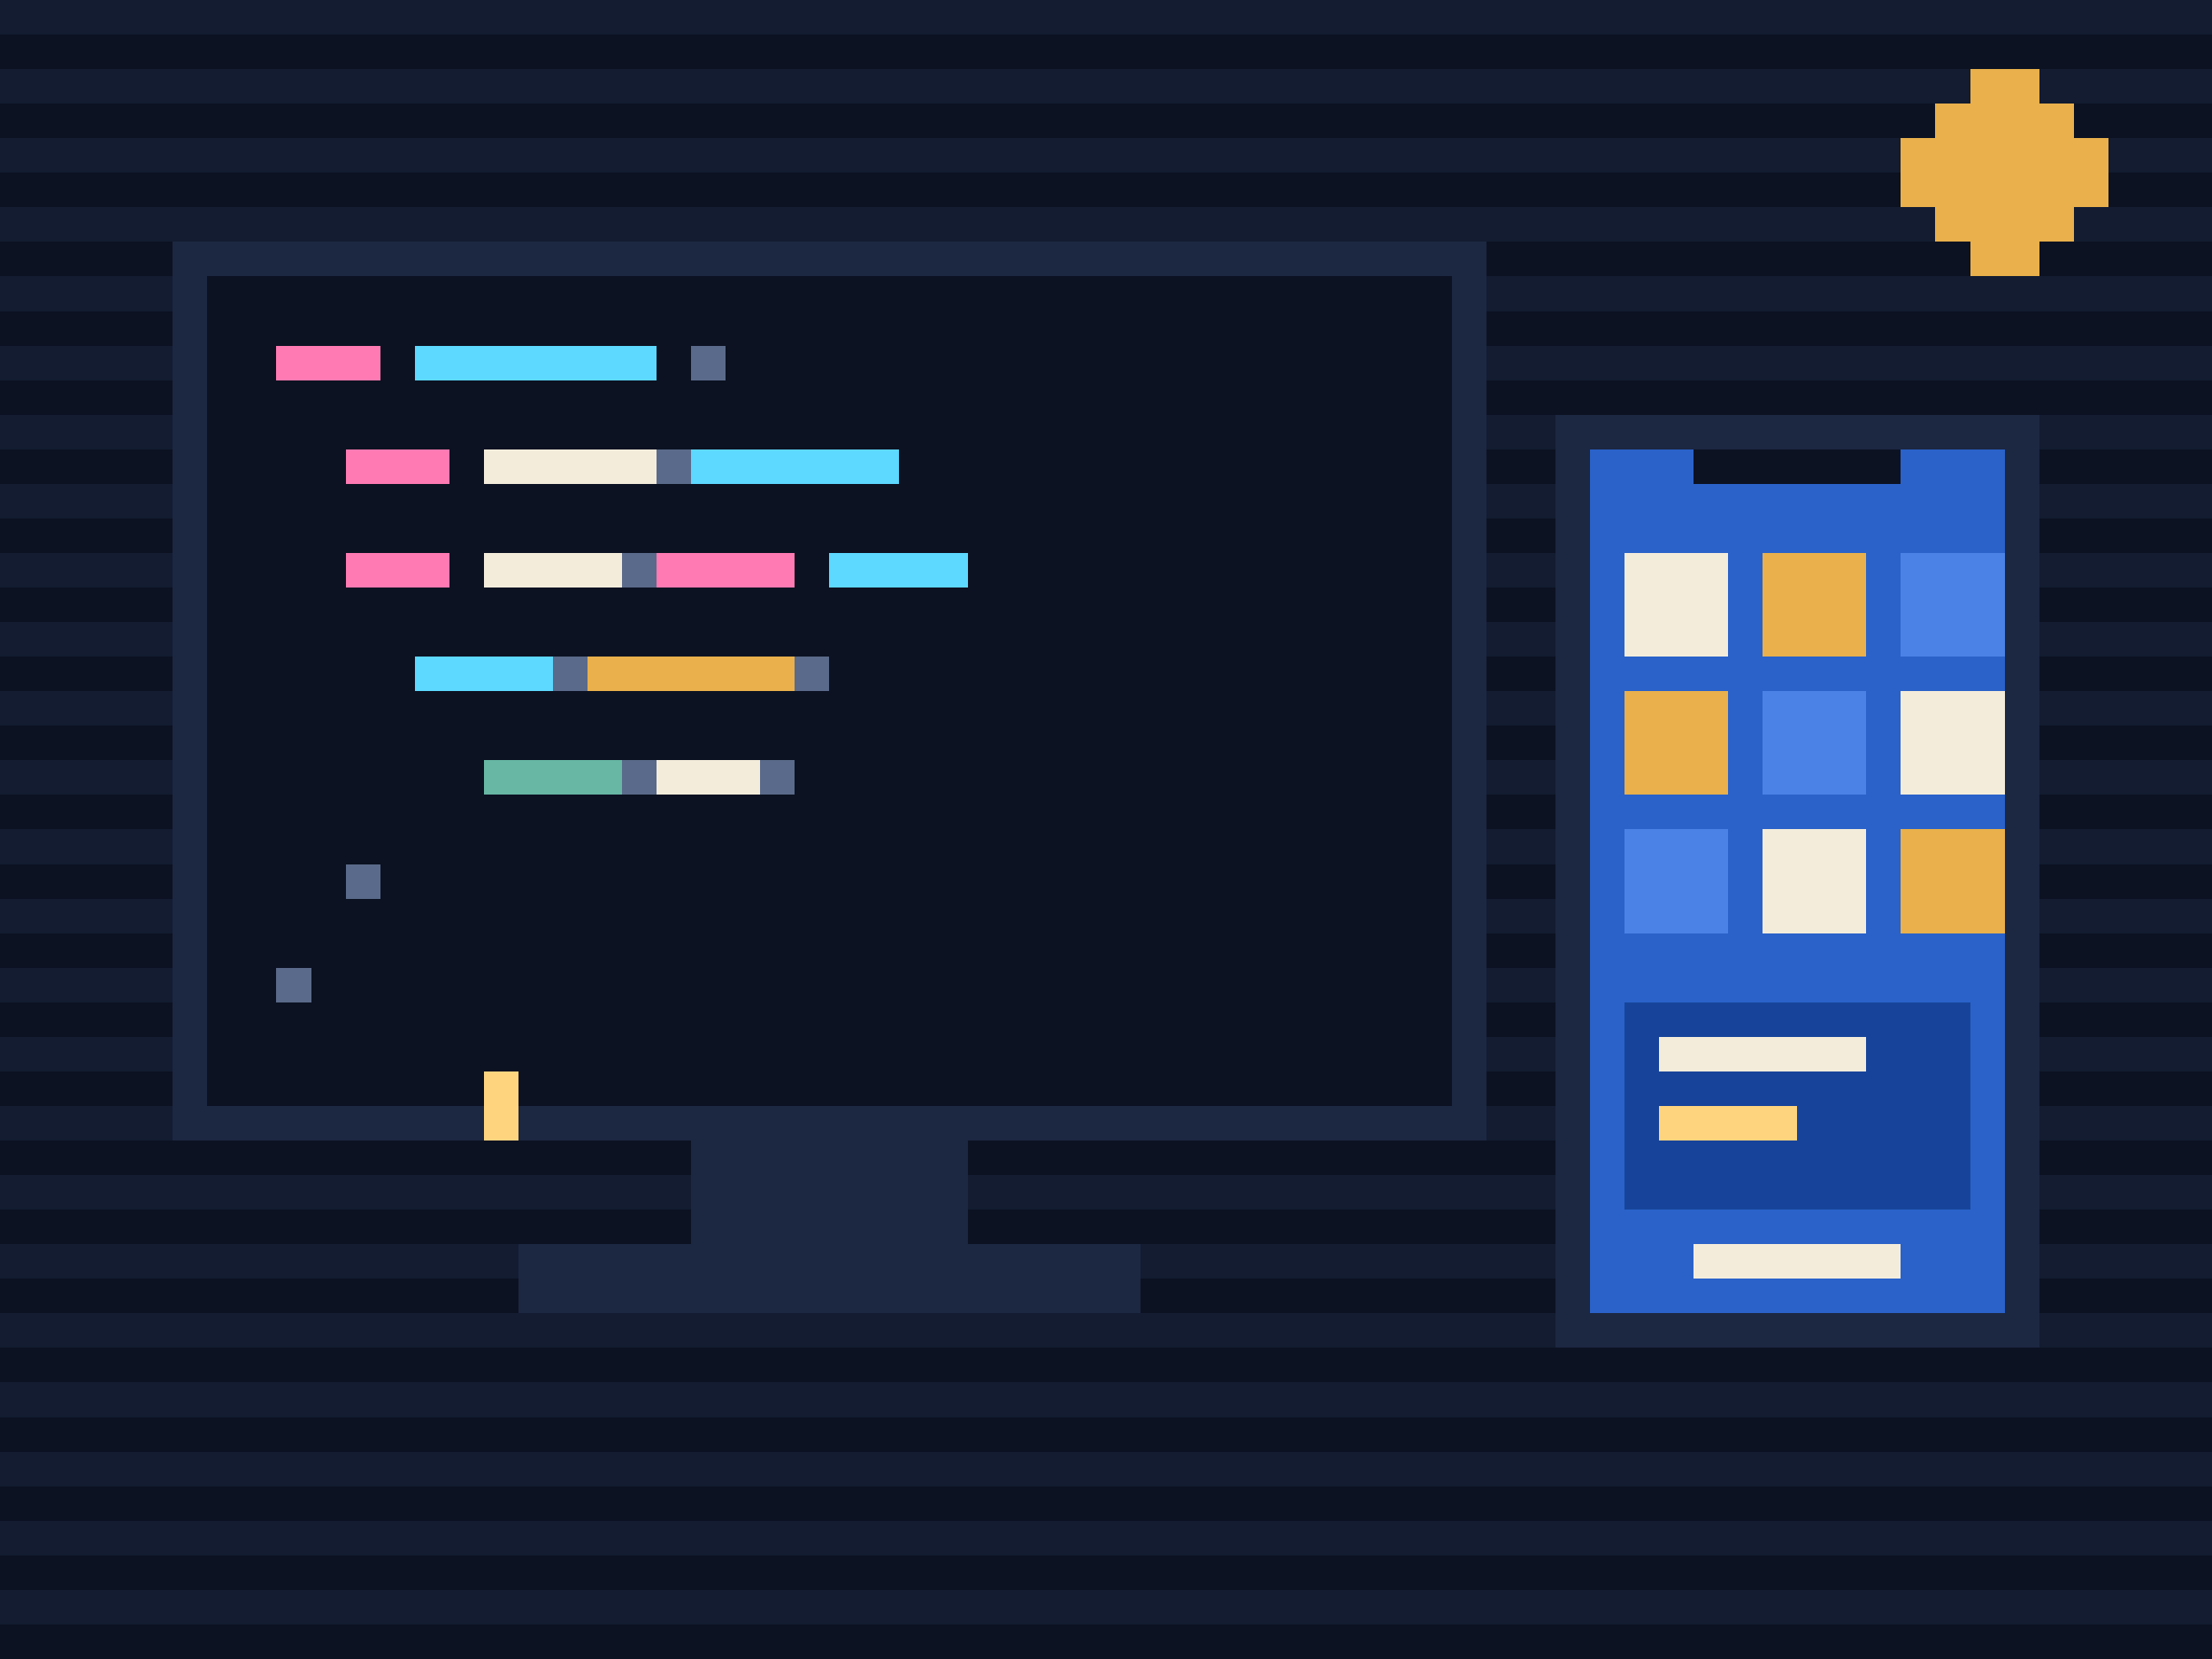
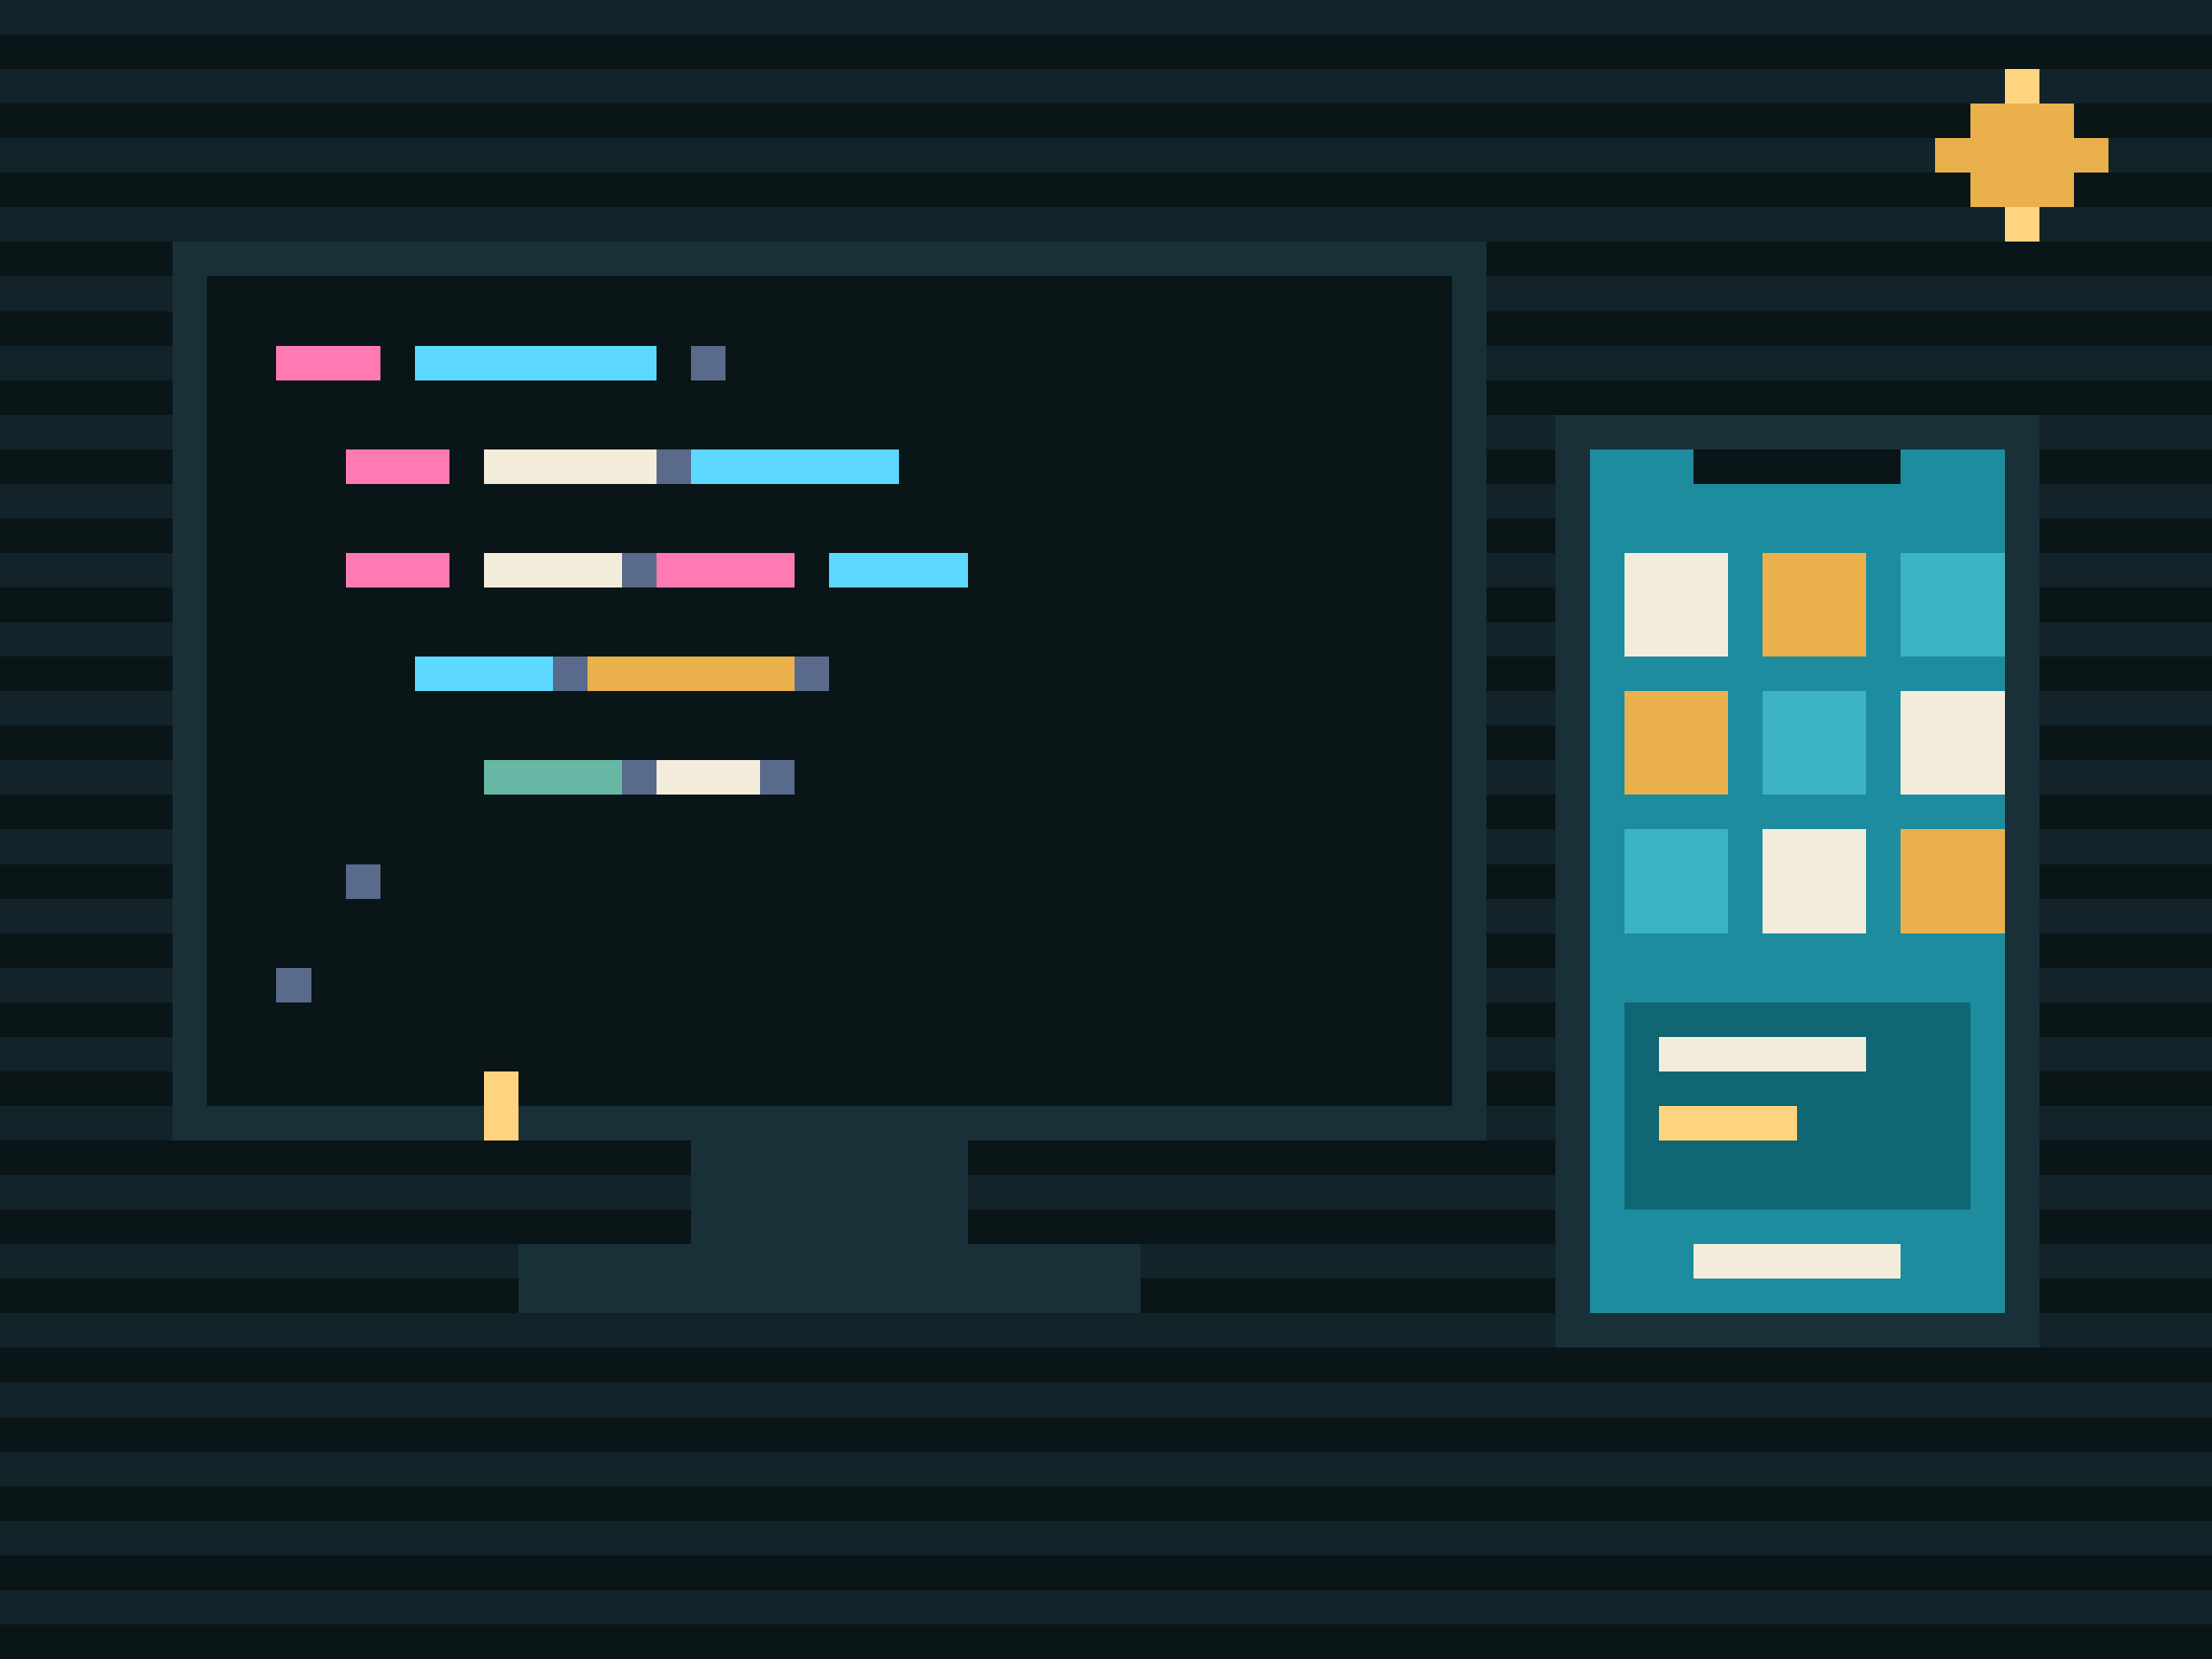
<svg xmlns="http://www.w3.org/2000/svg" viewBox="0 0 64 48" width="640" height="480" shape-rendering="crispEdges">
-   <rect x="0" y="0" width="64" height="48" fill="#131c31" />
-   <rect x="0" y="1" width="64" height="1" fill="#0c1222" />
-   <rect x="0" y="3" width="64" height="1" fill="#0c1222" />
-   <rect x="0" y="5" width="64" height="1" fill="#0c1222" />
-   <rect x="0" y="7" width="64" height="1" fill="#0c1222" />
-   <rect x="0" y="9" width="64" height="1" fill="#0c1222" />
-   <rect x="0" y="11" width="64" height="1" fill="#0c1222" />
-   <rect x="0" y="13" width="64" height="1" fill="#0c1222" />
-   <rect x="0" y="15" width="64" height="1" fill="#0c1222" />
-   <rect x="0" y="17" width="64" height="1" fill="#0c1222" />
-   <rect x="0" y="19" width="64" height="1" fill="#0c1222" />
-   <rect x="0" y="21" width="64" height="1" fill="#0c1222" />
-   <rect x="0" y="23" width="64" height="1" fill="#0c1222" />
-   <rect x="0" y="25" width="64" height="1" fill="#0c1222" />
-   <rect x="0" y="27" width="64" height="1" fill="#0c1222" />
-   <rect x="0" y="29" width="64" height="1" fill="#0c1222" />
-   <rect x="0" y="31" width="64" height="1" fill="#0c1222" />
-   <rect x="0" y="33" width="64" height="1" fill="#0c1222" />
-   <rect x="0" y="35" width="64" height="1" fill="#0c1222" />
-   <rect x="0" y="37" width="64" height="1" fill="#0c1222" />
-   <rect x="0" y="39" width="64" height="1" fill="#0c1222" />
-   <rect x="0" y="41" width="64" height="1" fill="#0c1222" />
-   <rect x="0" y="43" width="64" height="1" fill="#0c1222" />
-   <rect x="0" y="45" width="64" height="1" fill="#0c1222" />
-   <rect x="0" y="47" width="64" height="1" fill="#0c1222" />
-   <rect x="5" y="7" width="38" height="26" fill="#1c2742" />
-   <rect x="6" y="8" width="36" height="24" fill="#0c1222" />
-   <rect x="20" y="33" width="8" height="3" fill="#1c2742" />
-   <rect x="15" y="36" width="18" height="2" fill="#1c2742" />
+   <rect x="0" y="0" width="64" height="48" fill="#12232a" />
+   <rect x="0" y="1" width="64" height="1" fill="#0a1518" />
+   <rect x="0" y="3" width="64" height="1" fill="#0a1518" />
+   <rect x="0" y="5" width="64" height="1" fill="#0a1518" />
+   <rect x="0" y="7" width="64" height="1" fill="#0a1518" />
+   <rect x="0" y="9" width="64" height="1" fill="#0a1518" />
+   <rect x="0" y="11" width="64" height="1" fill="#0a1518" />
+   <rect x="0" y="13" width="64" height="1" fill="#0a1518" />
+   <rect x="0" y="15" width="64" height="1" fill="#0a1518" />
+   <rect x="0" y="17" width="64" height="1" fill="#0a1518" />
+   <rect x="0" y="19" width="64" height="1" fill="#0a1518" />
+   <rect x="0" y="21" width="64" height="1" fill="#0a1518" />
+   <rect x="0" y="23" width="64" height="1" fill="#0a1518" />
+   <rect x="0" y="25" width="64" height="1" fill="#0a1518" />
+   <rect x="0" y="27" width="64" height="1" fill="#0a1518" />
+   <rect x="0" y="29" width="64" height="1" fill="#0a1518" />
+   <rect x="0" y="31" width="64" height="1" fill="#0a1518" />
+   <rect x="0" y="33" width="64" height="1" fill="#0a1518" />
+   <rect x="0" y="35" width="64" height="1" fill="#0a1518" />
+   <rect x="0" y="37" width="64" height="1" fill="#0a1518" />
+   <rect x="0" y="39" width="64" height="1" fill="#0a1518" />
+   <rect x="0" y="41" width="64" height="1" fill="#0a1518" />
+   <rect x="0" y="43" width="64" height="1" fill="#0a1518" />
+   <rect x="0" y="45" width="64" height="1" fill="#0a1518" />
+   <rect x="0" y="47" width="64" height="1" fill="#0a1518" />
+   <rect x="5" y="7" width="38" height="26" fill="#1a3038" />
+   <rect x="6" y="8" width="36" height="24" fill="#0a1518" />
+   <rect x="20" y="33" width="8" height="3" fill="#1a3038" />
+   <rect x="15" y="36" width="18" height="2" fill="#1a3038" />
  <rect x="8" y="10" width="3" height="1" fill="#ff7ab2" />
  <rect x="12" y="10" width="7" height="1" fill="#5dd8ff" />
  <rect x="20" y="10" width="1" height="1" fill="#5a6a8a" />
  <rect x="10" y="13" width="3" height="1" fill="#ff7ab2" />
  <rect x="14" y="13" width="5" height="1" fill="#f4ecdb" />
  <rect x="19" y="13" width="1" height="1" fill="#5a6a8a" />
  <rect x="20" y="13" width="6" height="1" fill="#5dd8ff" />
  <rect x="10" y="16" width="3" height="1" fill="#ff7ab2" />
  <rect x="14" y="16" width="4" height="1" fill="#f4ecdb" />
  <rect x="18" y="16" width="1" height="1" fill="#5a6a8a" />
  <rect x="19" y="16" width="4" height="1" fill="#ff7ab2" />
  <rect x="24" y="16" width="4" height="1" fill="#5dd8ff" />
  <rect x="12" y="19" width="4" height="1" fill="#5dd8ff" />
  <rect x="16" y="19" width="1" height="1" fill="#5a6a8a" />
  <rect x="17" y="19" width="6" height="1" fill="#e9b04b" />
  <rect x="23" y="19" width="1" height="1" fill="#5a6a8a" />
  <rect x="14" y="22" width="4" height="1" fill="#67b7a4" />
  <rect x="18" y="22" width="1" height="1" fill="#5a6a8a" />
  <rect x="19" y="22" width="3" height="1" fill="#f4ecdb" />
  <rect x="22" y="22" width="1" height="1" fill="#5a6a8a" />
  <rect x="10" y="25" width="1" height="1" fill="#5a6a8a" />
  <rect x="8" y="28" width="1" height="1" fill="#5a6a8a" />
  <rect x="14" y="31" width="1" height="2" fill="#ffd47e" />
-   <rect x="45" y="12" width="14" height="27" fill="#1c2742" />
-   <rect x="46" y="13" width="12" height="25" fill="#2a62c9" />
-   <rect x="49" y="13" width="6" height="1" fill="#0c1222" />
+   <rect x="45" y="12" width="14" height="27" fill="#1a3038" />
+   <rect x="46" y="13" width="12" height="25" fill="#1c8c9e" />
+   <rect x="49" y="13" width="6" height="1" fill="#0a1518" />
  <rect x="47" y="16" width="3" height="3" fill="#f4ecdb" />
  <rect x="51" y="16" width="3" height="3" fill="#e9b04b" />
-   <rect x="55" y="16" width="3" height="3" fill="#4a82e6" />
+   <rect x="55" y="16" width="3" height="3" fill="#3bb3c3" />
  <rect x="47" y="20" width="3" height="3" fill="#e9b04b" />
-   <rect x="51" y="20" width="3" height="3" fill="#4a82e6" />
+   <rect x="51" y="20" width="3" height="3" fill="#3bb3c3" />
  <rect x="55" y="20" width="3" height="3" fill="#f4ecdb" />
-   <rect x="47" y="24" width="3" height="3" fill="#4a82e6" />
+   <rect x="47" y="24" width="3" height="3" fill="#3bb3c3" />
  <rect x="51" y="24" width="3" height="3" fill="#f4ecdb" />
  <rect x="55" y="24" width="3" height="3" fill="#e9b04b" />
-   <rect x="47" y="29" width="10" height="6" fill="#17449a" />
+   <rect x="47" y="29" width="10" height="6" fill="#116674" />
  <rect x="48" y="30" width="6" height="1" fill="#f4ecdb" />
  <rect x="48" y="32" width="4" height="1" fill="#ffd47e" />
  <rect x="49" y="36" width="6" height="1" fill="#f4ecdb" />
-   <rect x="56" y="3" width="4" height="4" fill="#e9b04b" />
-   <rect x="57" y="2" width="2" height="6" fill="#e9b04b" />
-   <rect x="55" y="4" width="6" height="2" fill="#e9b04b" />
+   <rect x="58" y="2" width="1" height="1" fill="#ffd47e" />
+   <rect x="57" y="3" width="3" height="1" fill="#e9b04b" />
+   <rect x="56" y="4" width="5" height="1" fill="#e9b04b" />
+   <rect x="57" y="5" width="3" height="1" fill="#e9b04b" />
+   <rect x="58" y="6" width="1" height="1" fill="#ffd47e" />
</svg>
